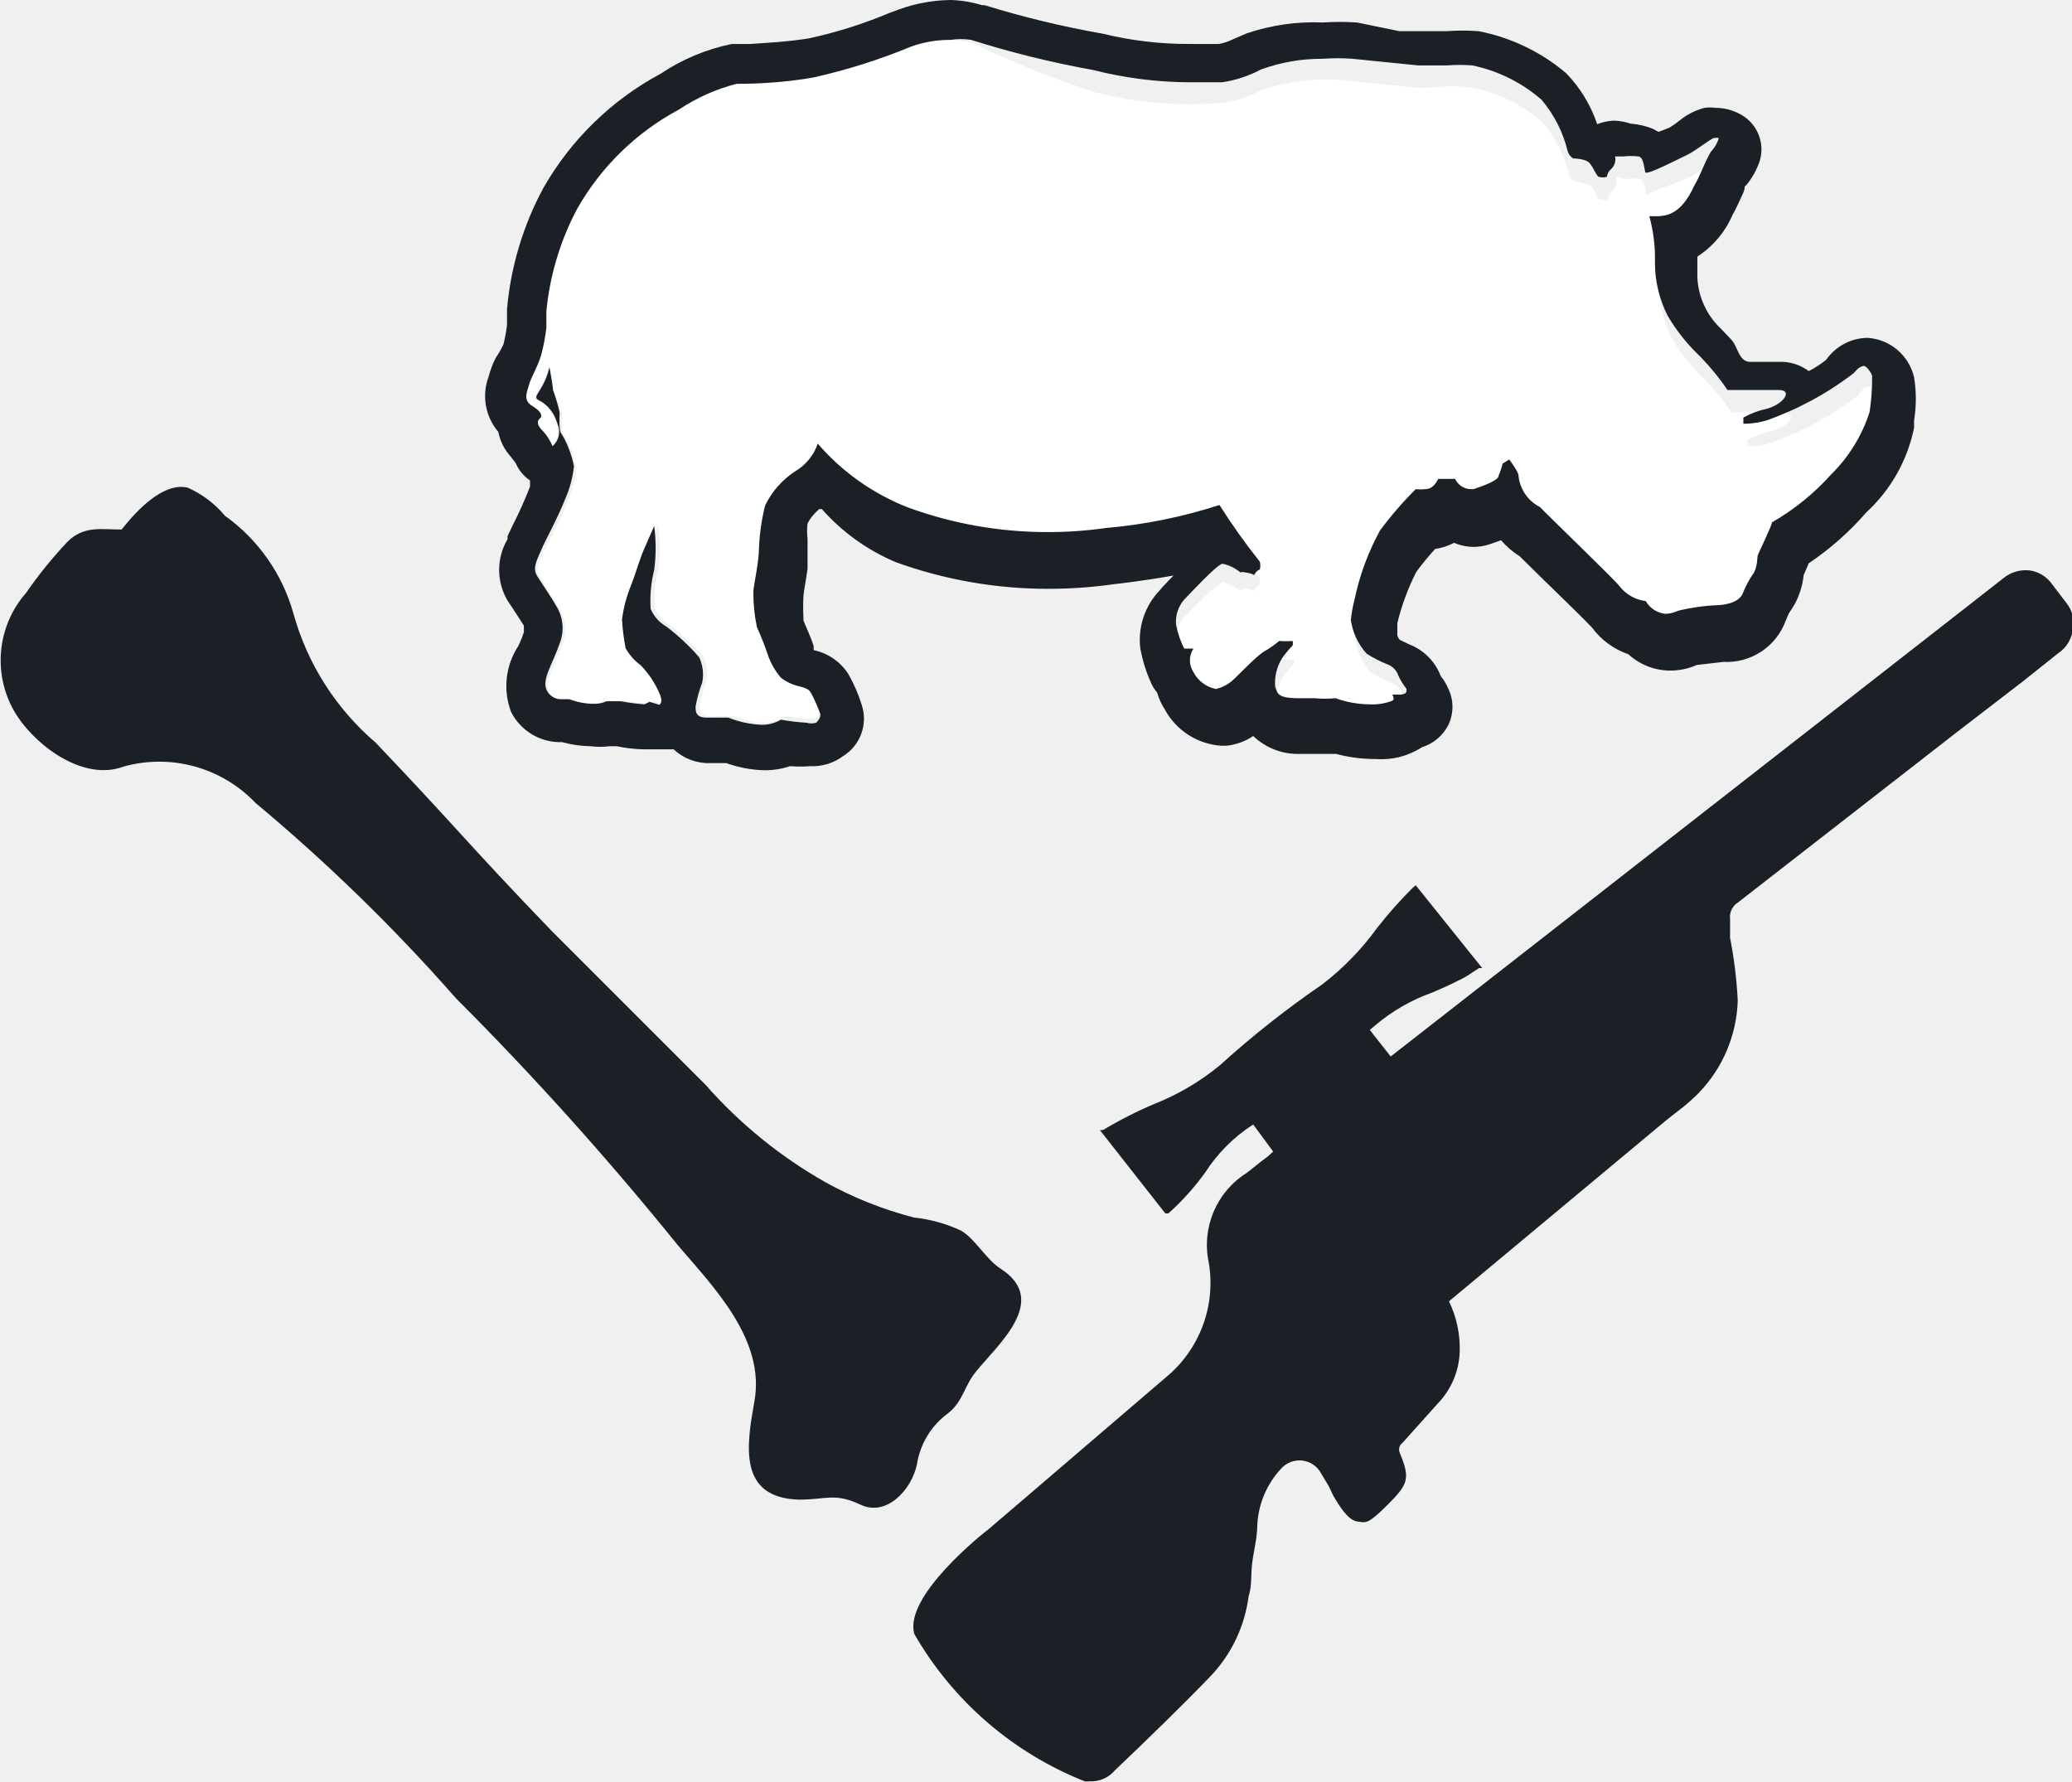
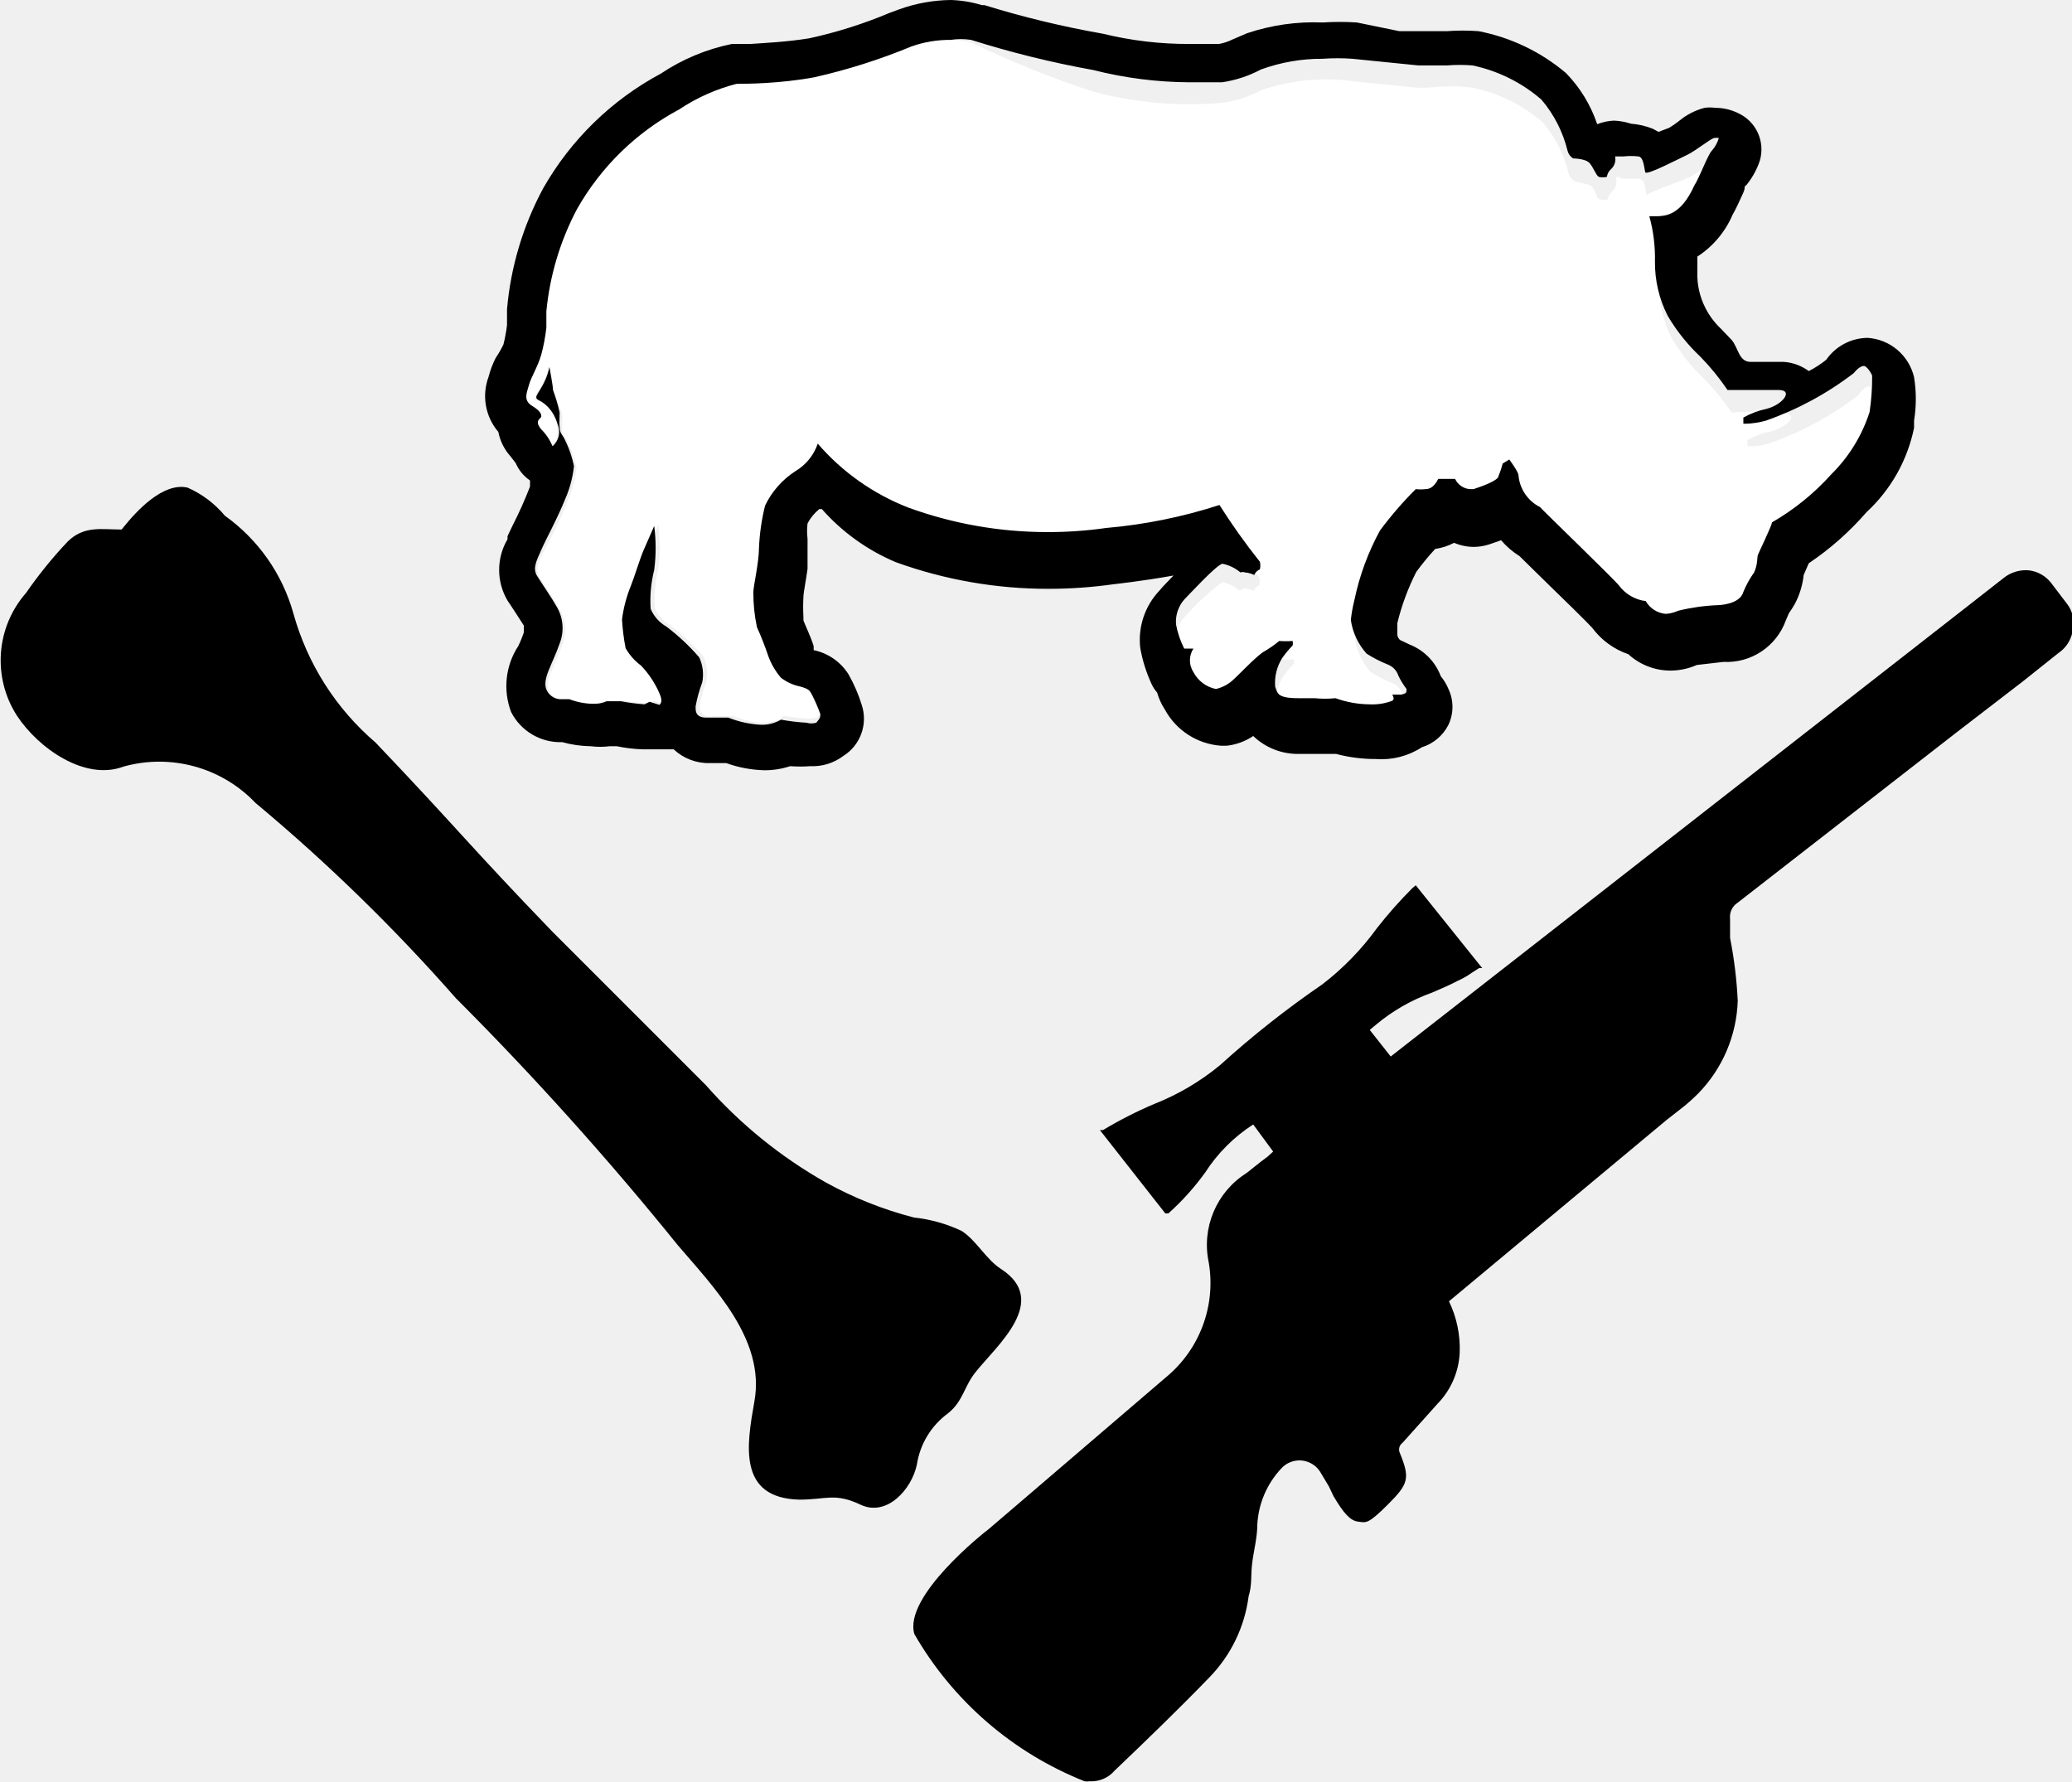
<svg xmlns="http://www.w3.org/2000/svg" viewBox="0 0 40.54 34.85">
-   <defs>
-     <style>.cls-1,.cls-2{fill:#1a2026;}.cls-1{fill-rule:evenodd;}.cls-3{fill:#fff;}</style>
-   </defs>
-   <g id="Layer_2" data-name="Layer 2">
-     <g id="Layer_1-2" data-name="Layer 1">
-       <path class="cls-1" d="M40.27,12.78l-.69.55h0l-1.3,1L34,17.66a.33.33,0,0,0-.15.32c0,.13,0,.25,0,.37A8.46,8.46,0,0,1,34,19.58a2.72,2.72,0,0,1-.77,1.81,3.65,3.65,0,0,1-.3.27l-.32.25-4.26,3.55a2.11,2.11,0,0,1,.21,1,1.53,1.53,0,0,1-.43,1l-.69.77a.16.16,0,0,0-.05.2c.2.49.17.6-.23,1s-.43.36-.59.34-.29-.18-.48-.5L26,29.08l-.15-.25a.48.48,0,0,0-.79-.09,1.74,1.74,0,0,0-.46,1.09c0,.25-.07.51-.1.75s0,.43-.07.65a2.78,2.78,0,0,1-.77,1.59c-.58.6-1.21,1.21-1.85,1.82a.6.6,0,0,1-.49.21.29.29,0,0,1-.1,0,6.69,6.69,0,0,1-3.33-2.88c-.22-.74,1.38-2,1.45-2.05h0l.55-.47,2.93-2.51a2.39,2.39,0,0,0,.83-2.24,1.66,1.66,0,0,1,.74-1.75l.29-.23.12-.09.11-.1,0,0L24.52,22a3.12,3.12,0,0,0-.94.94,5,5,0,0,1-.72.8l-.06,0-1.28-1.63.06,0a8.07,8.07,0,0,1,1-.51,4.77,4.77,0,0,0,1.29-.76,18.77,18.77,0,0,1,2-1.58,5.32,5.32,0,0,0,1.07-1.1,8.6,8.6,0,0,1,.7-.79l.06-.05L29,18.94l-.06,0-.14.09a1.56,1.56,0,0,1-.28.16c-.17.09-.34.16-.5.23a3.57,3.57,0,0,0-1.1.63l-.12.1,0,0,.41.52,11.3-8.82h0l.69-.54a.69.69,0,0,1,.51-.15.65.65,0,0,1,.41.23l.32.42a.6.6,0,0,1,.12.47A.65.65,0,0,1,40.27,12.78Z" />
-       <path class="cls-2" d="M2.38,10.36c-.4,0-.74-.08-1.06.24a8.43,8.43,0,0,0-.81,1A2,2,0,0,0,.33,14c.42.64,1.33,1.28,2.08,1A2.6,2.6,0,0,1,5,15.71a35.34,35.34,0,0,1,3.92,3.82c1.53,1.53,3,3.17,4.34,4.83.7.82,1.72,1.85,1.5,3.06-.15.85-.33,1.89.88,1.92.53,0,.69-.14,1.2.1s1-.3,1.1-.79a1.53,1.53,0,0,1,.61-1c.3-.24.31-.53.55-.82.41-.51,1.44-1.38.49-2-.3-.19-.49-.57-.78-.75a2.92,2.92,0,0,0-.93-.26,7.36,7.36,0,0,1-1.73-.69,9.09,9.09,0,0,1-2.34-1.9c-1-1-2-2-3-3-1.64-1.7-1.84-2-3.46-3.7A5.13,5.13,0,0,1,5.74,12,3.51,3.51,0,0,0,4.4,10.09a2,2,0,0,0-.73-.55c-.48-.11-1,.46-1.25.77l0,0Z" />
-       <path class="cls-3" d="M10.82,7.66A3.47,3.47,0,0,1,11,8.1c0,.12,0,.19,0,.29s0,.09.08.2a2.11,2.11,0,0,1,.2.56,2.18,2.18,0,0,1-.17.64c-.16.43-.38.83-.47,1s-.18.35-.08.51.3.45.37.58a.82.82,0,0,1,.07.74c-.14.41-.36.71-.25.92s.34.16.43.16a1.08,1.08,0,0,0,.73,0,1.23,1.23,0,0,0,.28,0,2.61,2.61,0,0,0,.5.06c.09,0,.1-.05.1-.05l.19.06c.06,0,.14,0,0-.23a1.82,1.82,0,0,0-.36-.54,1.08,1.08,0,0,1-.3-.34,4.27,4.27,0,0,1-.07-.56,2.61,2.61,0,0,1,.17-.65c.08-.2.17-.51.25-.7l.21-.48a3.31,3.31,0,0,1,0,.86,2.47,2.47,0,0,0-.07.76.72.72,0,0,0,.31.35,4.21,4.21,0,0,1,.64.6.79.79,0,0,1,.06.49,2.69,2.69,0,0,0-.13.47c0,.09,0,.25.29.21h.35c.06,0,.67.29,1,0,.13,0,.57.11.69,0s.09-.11.08-.17a3.09,3.09,0,0,0-.17-.39c0-.07-.05-.1-.23-.15a.91.91,0,0,1-.37-.17,1.38,1.38,0,0,1-.25-.43,6,6,0,0,0-.22-.56,3.17,3.17,0,0,1-.07-.69c0-.11.07-.58.11-.86A4.14,4.14,0,0,1,15,9.89a1.65,1.65,0,0,1,.59-.67A1,1,0,0,0,16,8.68a4.49,4.49,0,0,0,1.76,1.56,8,8,0,0,0,3.87.4,10,10,0,0,0,2.22-.45,12.39,12.39,0,0,0,.79,1.11.31.31,0,0,1,0,.15.2.2,0,0,0-.11.11c-.12-.05-.22-.07-.27,0a.78.78,0,0,0-.35-.17,5.29,5.29,0,0,0-.75.7.66.66,0,0,0-.16.49,1.8,1.8,0,0,0,.16.47.75.75,0,0,1,.19,0,.42.42,0,0,0,0,.46c.13.2.32.35.46.33a.75.75,0,0,0,.36-.2c.09-.08.39-.4.56-.52a2.17,2.17,0,0,0,.32-.22,1.58,1.58,0,0,0,.26,0,.17.17,0,0,1,0,.09,2,2,0,0,0-.2.24.91.91,0,0,0-.14.57c.05.11,0,.2.45.22a2.82,2.82,0,0,0,.73,0,2,2,0,0,0,.69.12,1.08,1.08,0,0,0,.45-.07s0-.12,0-.12a.81.81,0,0,0,.2,0c.07,0,.14,0,.11-.11a1.48,1.48,0,0,1-.16-.26.35.35,0,0,0-.21-.22,2.53,2.53,0,0,1-.41-.21,1.25,1.25,0,0,1-.31-.66,2.73,2.73,0,0,1,.07-.39,4.91,4.91,0,0,1,.5-1.36,7.11,7.11,0,0,1,.7-.81c.11,0,.3.14.44-.16.06,0,.29,0,.33,0a.34.34,0,0,0,.36.19c.18-.06.45-.17.49-.26a1.57,1.57,0,0,0,.08-.24l.13-.08s.15.24.18.31a.77.77,0,0,0,.42.62c.1.11,1.47,1.43,1.55,1.54a.77.77,0,0,0,.52.3.46.46,0,0,0,.63.19,3.9,3.9,0,0,1,.77-.11s.43,0,.51-.26a1.91,1.91,0,0,1,.21-.38c.08-.15.11-.27.07-.33s.28-.59.28-.65a4.73,4.73,0,0,0,1.16-.94,3,3,0,0,0,.75-1.22,4.64,4.64,0,0,0,.05-.71c0-.09-.12-.35-.36,0a6.18,6.18,0,0,1-1.72.93,1.21,1.21,0,0,1-.44.06l0-.12h0a1.57,1.57,0,0,1,.45-.17c.32-.08.59-.33.24-.37s-1,0-1,0a4.75,4.75,0,0,0-.53-.65,3.63,3.63,0,0,1-.64-.8,2.3,2.3,0,0,1-.25-1.06,3.07,3.07,0,0,0-.11-.89l.18,0c.14,0,.44,0,.7-.6.1-.15.27-.62.35-.69a.63.63,0,0,0,.13-.24.2.2,0,0,0-.13,0c-.07,0-.36.25-.53.33s-.77.28-.82.34,0-.26-.14-.31a1.26,1.26,0,0,0-.28,0c-.12,0-.2-.09-.19,0a.26.26,0,0,1-.08.25.24.24,0,0,0-.08.15.32.32,0,0,1-.16,0c-.06,0-.1-.23-.18-.27s-.28-.06-.32-.09a.25.25,0,0,1-.11-.15,2.43,2.43,0,0,0-.51-1,3,3,0,0,0-1.35-.67c-.48-.07-.76,0-1.06,0l-1.29-.13a3.9,3.9,0,0,0-1.79.17,2.34,2.34,0,0,1-.76.25,7.39,7.39,0,0,1-2.52-.21A19.21,19.21,0,0,1,19,.83a2.13,2.13,0,0,0-1.17.08,11.72,11.72,0,0,1-1.91.61c-.69.11-1.37.11-1.53.13a3.66,3.66,0,0,0-1.12.5,5,5,0,0,0-2,1.95,5.37,5.37,0,0,0-.6,2c0,.1,0,.32,0,.32a3.58,3.58,0,0,1-.1.53c-.07.24-.2.44-.24.59s-.09.3.06.41.19.17.18.21-.11.07,0,.25a1,1,0,0,1,.22.33s.18-.12.1-.43-.17-.37-.35-.46-.08,0-.06-.1.1-.15.17-.31a1.23,1.23,0,0,0,.08-.25S10.8,7.58,10.82,7.66Z" />
-       <path class="cls-2" d="M18.6.78a1.33,1.33,0,0,1,.4,0,19.21,19.21,0,0,0,2.39.59,7.8,7.8,0,0,0,1.88.24c.3,0,.51,0,.64,0a2.34,2.34,0,0,0,.76-.25,3.47,3.47,0,0,1,1.21-.21,4,4,0,0,1,.58,0l1.29.13h.56a3.13,3.13,0,0,1,.5,0,3,3,0,0,1,1.35.67,2.43,2.43,0,0,1,.51,1,.25.25,0,0,0,.11.15s.24,0,.32.09.12.23.18.27a.32.32,0,0,0,.16,0,.24.24,0,0,1,.08-.15.26.26,0,0,0,.08-.25s0,0,0,0l.17,0a1.26,1.26,0,0,1,.28,0c.11,0,.12.24.14.31s.65-.26.82-.34.46-.32.53-.33h0a.22.22,0,0,1,.09,0,.63.63,0,0,1-.13.24c-.08.07-.25.54-.35.69-.26.58-.56.59-.7.6l-.18,0a3.07,3.07,0,0,1,.11.89,2.3,2.3,0,0,0,.25,1.06,3.63,3.63,0,0,0,.64.8,4.75,4.75,0,0,1,.53.65s.7,0,1,0,.08.29-.24.37a1.57,1.57,0,0,0-.45.17h0l0,.12h.05a1.64,1.64,0,0,0,.39-.06,6.18,6.18,0,0,0,1.72-.93c.08-.1.15-.14.2-.14s.14.13.16.19a4.64,4.64,0,0,1-.05.71,3,3,0,0,1-.75,1.22,4.73,4.73,0,0,1-1.16.94c0,.06-.27.61-.28.65s0,.18-.07.33a1.91,1.91,0,0,0-.21.38c-.07.25-.48.26-.51.26h0a3.9,3.9,0,0,0-.77.11.64.64,0,0,1-.24.06.5.5,0,0,1-.39-.25.77.77,0,0,1-.52-.3c-.08-.11-1.45-1.43-1.55-1.54a.77.77,0,0,1-.42-.62c0-.07-.18-.31-.18-.31l-.13.08a1.57,1.57,0,0,1-.08.24c0,.09-.31.2-.49.26h-.07a.35.35,0,0,1-.29-.2s-.14,0-.23,0h-.1c-.08.16-.17.2-.25.2a.9.9,0,0,1-.19,0,7.11,7.11,0,0,0-.7.81,4.91,4.91,0,0,0-.5,1.36,2.73,2.73,0,0,0-.07.39,1.25,1.25,0,0,0,.31.66,2.53,2.53,0,0,0,.41.21.35.35,0,0,1,.21.22,1.48,1.48,0,0,0,.16.26c0,.07,0,.09-.11.11h0l-.17,0s.06.09,0,.12a1.08,1.08,0,0,1-.45.07h0a2,2,0,0,1-.66-.12,2.07,2.07,0,0,1-.41,0h-.32c-.43,0-.4-.11-.45-.22a.91.91,0,0,1,.14-.57,2,2,0,0,1,.2-.24.17.17,0,0,0,0-.09,1.58,1.58,0,0,1-.26,0,2.17,2.17,0,0,1-.32.22c-.17.12-.47.44-.56.52a.75.75,0,0,1-.36.2h0a.64.64,0,0,1-.44-.33.42.42,0,0,1,0-.46h0l-.18,0a1.8,1.8,0,0,1-.16-.47.66.66,0,0,1,.16-.49c.09-.09.65-.7.75-.7h0a.78.78,0,0,1,.35.17.12.12,0,0,1,.09,0,.49.49,0,0,1,.18.05.2.2,0,0,1,.11-.11.31.31,0,0,0,0-.15,12.39,12.39,0,0,1-.79-1.11,10,10,0,0,1-2.22.45,8,8,0,0,1-1.16.08,7.94,7.94,0,0,1-2.71-.48A4.49,4.49,0,0,1,16,8.68a1,1,0,0,1-.44.54,1.65,1.65,0,0,0-.59.67,4.14,4.14,0,0,0-.12.83c0,.28-.11.75-.11.86a3.17,3.17,0,0,0,.07.69,6,6,0,0,1,.22.56,1.38,1.38,0,0,0,.25.43.91.91,0,0,0,.37.17c.18.05.19.08.23.15a3.09,3.09,0,0,1,.17.39c0,.06,0,.08-.08.17a.34.34,0,0,1-.19,0,4,4,0,0,1-.5-.06.73.73,0,0,1-.39.1,2,2,0,0,1-.64-.14h-.43c-.22,0-.21-.14-.21-.22a2.69,2.69,0,0,1,.13-.47.79.79,0,0,0-.06-.49,4.21,4.21,0,0,0-.64-.6.72.72,0,0,1-.31-.35,2.47,2.47,0,0,1,.07-.76,3.31,3.31,0,0,0,0-.86l-.21.48c-.08.19-.17.5-.25.7a2.61,2.61,0,0,0-.17.65,4.27,4.27,0,0,0,.07.56,1.08,1.08,0,0,0,.3.34,1.82,1.82,0,0,1,.36.54c.09.19,0,.23,0,.23h0l-.19-.06s0,0-.1.05h0a4.08,4.08,0,0,1-.46-.06h-.28a.59.59,0,0,1-.27.05,1.36,1.36,0,0,1-.46-.09H11a.31.31,0,0,1-.3-.17c-.11-.21.11-.51.25-.92a.82.82,0,0,0-.07-.74c-.07-.13-.27-.42-.37-.58s0-.32.08-.51.31-.6.47-1a2.18,2.18,0,0,0,.17-.64,2.11,2.11,0,0,0-.2-.56c-.07-.11-.07-.1-.08-.2s0-.17,0-.29a3.47,3.47,0,0,0-.13-.44c0-.08-.07-.45-.07-.45a1.23,1.23,0,0,1-.08.25c-.07.16-.15.26-.17.31s0,.07.06.1.26.15.35.46a.37.37,0,0,1-.1.43h0a1,1,0,0,0-.22-.33c-.15-.18,0-.21,0-.25s0-.1-.18-.21-.1-.26-.06-.41.17-.35.24-.59a3.58,3.58,0,0,0,.1-.53s0-.22,0-.32a5.37,5.37,0,0,1,.6-2,5,5,0,0,1,2-1.95,3.66,3.66,0,0,1,1.12-.5c.16,0,.84,0,1.53-.13A11.72,11.72,0,0,0,17.83.91,2.23,2.23,0,0,1,18.6.78m0-.78a3.09,3.09,0,0,0-1,.18l-.19.07a8.93,8.93,0,0,1-1.58.5c-.43.07-.86.09-1.15.11l-.36,0a3.9,3.9,0,0,0-1.39.58,5.8,5.8,0,0,0-2.3,2.24,6.12,6.12,0,0,0-.71,2.37c0,.09,0,.25,0,.31a3.1,3.1,0,0,1-.07.38A2,2,0,0,1,9.7,7a1.78,1.78,0,0,0-.14.37,1.08,1.08,0,0,0,.19,1.08,1,1,0,0,0,.24.48l.1.13a.78.78,0,0,0,.28.34l0,.12a8.06,8.06,0,0,1-.34.76l-.1.21,0,.06a1.18,1.18,0,0,0,0,1.2l.12.18.2.31,0,.08,0,0s0,0,0,.05a2.18,2.18,0,0,1-.11.27A1.43,1.43,0,0,0,10,13.93a1.08,1.08,0,0,0,1,.59h0a2.22,2.22,0,0,0,.56.08,1.5,1.5,0,0,0,.37,0h.14a2.84,2.84,0,0,0,.5.06H13l.18,0a1,1,0,0,0,.71.27h.32a2.38,2.38,0,0,0,.75.14,1.59,1.59,0,0,0,.5-.08,2.58,2.58,0,0,0,.39,0,1,1,0,0,0,.65-.2.86.86,0,0,0,.36-1,3,3,0,0,0-.26-.6,1.06,1.06,0,0,0-.68-.47h0s0-.05,0-.08c-.06-.19-.15-.37-.2-.5l0-.06a3.51,3.51,0,0,1,0-.41c0-.07.05-.32.08-.54l0-.25c0-.11,0-.23,0-.34a1.21,1.21,0,0,1,0-.3.91.91,0,0,1,.23-.28l.05,0A4,4,0,0,0,17.53,11a8.74,8.74,0,0,0,3,.52,9,9,0,0,0,1.26-.09h0s.56-.06,1.17-.17l-.21.22-.06.07a1.4,1.4,0,0,0-.38,1.13,2.89,2.89,0,0,0,.22.7.71.71,0,0,0,.11.17,1.21,1.21,0,0,0,.15.33,1.36,1.36,0,0,0,1.1.71H24a1.15,1.15,0,0,0,.52-.19,1.26,1.26,0,0,0,.91.35h.71a3,3,0,0,0,.73.1h.05a1.45,1.45,0,0,0,.9-.23.87.87,0,0,0,.52-.44.82.82,0,0,0,0-.7,1,1,0,0,0-.15-.25h0a1.07,1.07,0,0,0-.61-.62l-.19-.09a.21.21,0,0,1-.05-.09s0,0,0-.07l0-.17a4.65,4.65,0,0,1,.37-1,5.19,5.19,0,0,1,.37-.45,1.15,1.15,0,0,0,.37-.12,1,1,0,0,0,.39.08,1,1,0,0,0,.3-.05l.23-.08a1.55,1.55,0,0,0,.36.31l.55.54c.29.28.76.74.87.86a1.48,1.48,0,0,0,.71.52,1.22,1.22,0,0,0,.81.32,1.29,1.29,0,0,0,.53-.11l.52-.06a1.23,1.23,0,0,0,1.22-.81L35,12a2.2,2.2,0,0,0,.12-.19,1.55,1.55,0,0,0,.17-.56h0l.1-.23a5.7,5.7,0,0,0,1.13-1,3.08,3.08,0,0,0,.93-1.65l0-.14a2.66,2.66,0,0,0,0-.85,1,1,0,0,0-.91-.77,1,1,0,0,0-.81.43,2,2,0,0,1-.34.22.93.93,0,0,0-.49-.18c-.16,0-.42,0-.65,0s-.24-.28-.37-.43l-.21-.22a1.45,1.45,0,0,1-.3-.4,1.43,1.43,0,0,1-.16-.71c0-.11,0-.21,0-.3a1.84,1.84,0,0,0,.69-.82c.07-.12.13-.26.2-.41s0-.12.07-.17a1.51,1.51,0,0,0,.26-.47A.78.78,0,0,0,34,2.21a1,1,0,0,0-.44-.1.75.75,0,0,0-.21,0,1.27,1.27,0,0,0-.49.25,1.86,1.86,0,0,1-.2.14l-.21.08-.11-.06a1.44,1.44,0,0,0-.43-.1,1.22,1.22,0,0,0-.33-.06,1,1,0,0,0-.33.07,2.63,2.63,0,0,0-.61-1A3.75,3.75,0,0,0,28.93.61a4.1,4.1,0,0,0-.62,0h-.48l-.45,0L26.55.44a5,5,0,0,0-.67,0A4.1,4.1,0,0,0,24.4.65l-.28.12a1,1,0,0,1-.27.09h-.06l-.52,0A7,7,0,0,1,21.58.66,18.92,18.92,0,0,1,19.26.1l-.05,0A2.31,2.31,0,0,0,18.6,0Z" />
+   <g data-name="Layer 2">
+     <g data-name="Layer 1">
+       <path d="m40.27 12.78-.69.55-1.3 1L34 17.66a.33.33 0 0 0-.15.32v.37a8.46 8.46 0 0 1 .15 1.23 2.72 2.72 0 0 1-.77 1.81 3.65 3.65 0 0 1-.3.27l-.32.25-4.26 3.55a2.11 2.11 0 0 1 .21 1 1.53 1.53 0 0 1-.43 1l-.69.77a.16.16 0 0 0-.05.2c.2.49.17.6-.23 1s-.43.36-.59.34-.29-.18-.48-.5l-.09-.19-.15-.25a.48.48 0 0 0-.79-.09 1.74 1.74 0 0 0-.46 1.09c0 .25-.07.51-.1.75s0 .43-.07.65a2.78 2.78 0 0 1-.77 1.59c-.58.6-1.21 1.21-1.85 1.82a.6.6 0 0 1-.49.21.29.29 0 0 1-.1 0 6.69 6.69 0 0 1-3.33-2.88c-.22-.74 1.38-2 1.45-2.05l.55-.47 2.93-2.51a2.39 2.39 0 0 0 .83-2.24 1.66 1.66 0 0 1 .74-1.75l.29-.23.12-.09.11-.1-.39-.53a3.12 3.12 0 0 0-.94.94 5 5 0 0 1-.72.8h-.06l-1.28-1.63h.06a8.07 8.07 0 0 1 1-.51 4.77 4.77 0 0 0 1.29-.76 18.77 18.77 0 0 1 2-1.58 5.32 5.32 0 0 0 1.07-1.1 8.6 8.6 0 0 1 .7-.79l.06-.05 1.3 1.62h-.06l-.14.09a1.56 1.56 0 0 1-.28.16c-.17.09-.34.16-.5.23a3.57 3.57 0 0 0-1.1.63l-.12.1.41.52 11.3-8.82.69-.54a.69.69 0 0 1 .51-.15.65.65 0 0 1 .41.23l.32.42a.6.6 0 0 1 .12.47.65.65 0 0 1-.29.5ZM2.38 10.36c-.4 0-.74-.08-1.06.24a8.43 8.43 0 0 0-.81 1A2 2 0 0 0 .33 14c.42.64 1.33 1.28 2.08 1a2.6 2.6 0 0 1 2.59.71 35.34 35.34 0 0 1 3.92 3.82c1.53 1.53 3 3.17 4.34 4.83.7.82 1.72 1.85 1.5 3.06-.15.85-.33 1.89.88 1.92.53 0 .69-.14 1.2.1s1-.3 1.1-.79a1.53 1.53 0 0 1 .61-1c.3-.24.31-.53.55-.82.41-.51 1.44-1.38.49-2-.3-.19-.49-.57-.78-.75a2.92 2.92 0 0 0-.93-.26 7.36 7.36 0 0 1-1.73-.69 9.09 9.09 0 0 1-2.34-1.9l-3-3c-1.64-1.7-1.84-2-3.46-3.7A5.13 5.13 0 0 1 5.74 12a3.51 3.51 0 0 0-1.34-1.91 2 2 0 0 0-.73-.55c-.48-.11-1 .46-1.25.77Z" />
+       <path d="M10.82 7.66a3.47 3.47 0 0 1 .18.44v.29c0 .1 0 .09.08.2a2.11 2.11 0 0 1 .2.56 2.18 2.18 0 0 1-.17.64c-.16.43-.38.83-.47 1s-.18.35-.08.51.3.45.37.58a.82.82 0 0 1 .07.74c-.14.41-.36.71-.25.92s.34.16.43.16a1.08 1.08 0 0 0 .73 0 1.23 1.23 0 0 0 .28 0 2.61 2.61 0 0 0 .5.06c.09 0 .1-.05.1-.05l.19.06c.06 0 .14 0 0-.23a1.82 1.82 0 0 0-.36-.54 1.08 1.08 0 0 1-.3-.34 4.27 4.27 0 0 1-.07-.56 2.61 2.61 0 0 1 .17-.65c.08-.2.17-.51.25-.7l.21-.48a3.31 3.31 0 0 1 0 .86 2.47 2.47 0 0 0-.07.76.72.72 0 0 0 .31.35 4.21 4.21 0 0 1 .64.6.79.79 0 0 1 .06.49 2.69 2.69 0 0 0-.13.47c0 .09 0 .25.29.21h.35c.06 0 .67.29 1 0 .13 0 .57.11.69 0s.09-.11.08-.17a3.09 3.09 0 0 0-.17-.39c0-.07-.05-.1-.23-.15a.91.91 0 0 1-.37-.17 1.38 1.38 0 0 1-.25-.43 6 6 0 0 0-.22-.56 3.17 3.17 0 0 1-.07-.69c0-.11.07-.58.11-.86a4.14 4.14 0 0 1 .1-.7 1.65 1.65 0 0 1 .59-.67 1 1 0 0 0 .41-.54 4.49 4.49 0 0 0 1.76 1.56 8 8 0 0 0 3.87.4 10 10 0 0 0 2.22-.45 12.39 12.39 0 0 0 .79 1.11.31.31 0 0 1 0 .15.2.2 0 0 0-.11.11c-.12-.05-.22-.07-.27 0a.78.78 0 0 0-.35-.17 5.29 5.29 0 0 0-.75.7.66.66 0 0 0-.16.49 1.8 1.8 0 0 0 .16.47.75.75 0 0 1 .19 0 .42.42 0 0 0 0 .46c.13.2.32.35.46.33a.75.75 0 0 0 .36-.2c.09-.08.39-.4.56-.52a2.17 2.17 0 0 0 .32-.22 1.58 1.58 0 0 0 .26 0 .17.17 0 0 1 0 .09 2 2 0 0 0-.2.24.91.91 0 0 0-.14.57c.05.11 0 .2.45.22a2.82 2.82 0 0 0 .73 0 2 2 0 0 0 .69.12 1.08 1.08 0 0 0 .45-.07s0-.12 0-.12a.81.81 0 0 0 .2 0c.07 0 .14 0 .11-.11a1.48 1.48 0 0 1-.16-.26.35.35 0 0 0-.21-.22 2.53 2.53 0 0 1-.41-.21 1.25 1.25 0 0 1-.31-.66 2.73 2.73 0 0 1 .07-.39 4.91 4.91 0 0 1 .5-1.36 7.11 7.11 0 0 1 .7-.81c.11 0 .3.14.44-.16h.33a.34.34 0 0 0 .36.19c.18-.06.45-.17.49-.26a1.57 1.57 0 0 0 .08-.24l.13-.08s.15.24.18.31a.77.77 0 0 0 .42.62c.1.11 1.47 1.43 1.55 1.54a.77.77 0 0 0 .52.3.46.46 0 0 0 .63.19 3.9 3.9 0 0 1 .77-.11s.43 0 .51-.26a1.91 1.91 0 0 1 .21-.38c.08-.15.11-.27.07-.33s.28-.59.28-.65a4.73 4.73 0 0 0 1.16-.94 3 3 0 0 0 .75-1.22 4.64 4.64 0 0 0 .05-.71c0-.09-.12-.35-.36 0a6.18 6.18 0 0 1-1.72.93 1.21 1.21 0 0 1-.44.06v-.12a1.57 1.57 0 0 1 .45-.17c.32-.08.59-.33.24-.37s-1 0-1 0a4.75 4.75 0 0 0-.53-.65 3.63 3.63 0 0 1-.64-.8 2.3 2.3 0 0 1-.25-1.06 3.07 3.07 0 0 0-.11-.89h.18c.14 0 .44 0 .7-.6.1-.15.27-.62.35-.69a.63.63 0 0 0 .13-.24.2.2 0 0 0-.13 0c-.07 0-.36.25-.53.33s-.77.28-.82.34 0-.26-.14-.31a1.26 1.26 0 0 0-.28 0c-.12 0-.2-.09-.19 0a.26.26 0 0 1-.08.25.24.24 0 0 0-.08.15.32.32 0 0 1-.16 0c-.06 0-.1-.23-.18-.27s-.28-.06-.32-.09a.25.25 0 0 1-.11-.15 2.43 2.43 0 0 0-.51-1 3 3 0 0 0-1.35-.67c-.48-.07-.76 0-1.06 0l-1.29-.13a3.9 3.9 0 0 0-1.79.17 2.34 2.34 0 0 1-.76.25 7.39 7.39 0 0 1-2.52-.21A19.21 19.21 0 0 1 19 .83a2.13 2.13 0 0 0-1.17.08 11.72 11.72 0 0 1-1.91.61c-.69.11-1.37.11-1.53.13a3.66 3.66 0 0 0-1.12.5 5 5 0 0 0-2 1.95 5.37 5.37 0 0 0-.6 2v.32a3.58 3.58 0 0 1-.1.53c-.07.24-.2.44-.24.59s-.09.3.06.41.19.17.18.21-.11.07 0 .25a1 1 0 0 1 .22.33s.18-.12.1-.43-.17-.37-.35-.46-.08 0-.06-.1.1-.15.17-.31a1.23 1.23 0 0 0 .08-.25s.07.39.09.47Z" style="fill:#fff" />
+       <path d="M18.6.78a1.33 1.33 0 0 1 .4 0 19.21 19.21 0 0 0 2.39.59 7.8 7.8 0 0 0 1.88.24h.64a2.34 2.34 0 0 0 .76-.25 3.47 3.47 0 0 1 1.21-.21 4 4 0 0 1 .58 0l1.29.13h.56a3.13 3.13 0 0 1 .5 0 3 3 0 0 1 1.35.67 2.43 2.43 0 0 1 .51 1 .25.25 0 0 0 .11.15s.24 0 .32.09.12.23.18.27a.32.32 0 0 0 .16 0 .24.24 0 0 1 .08-.15.26.26 0 0 0 .08-.25h.17a1.26 1.26 0 0 1 .28 0c.11 0 .12.24.14.31s.65-.26.82-.34.46-.32.53-.33a.22.22 0 0 1 .09 0 .63.63 0 0 1-.13.24c-.08.07-.25.54-.35.69-.26.58-.56.59-.7.6h-.18a3.07 3.07 0 0 1 .11.89 2.3 2.3 0 0 0 .25 1.06 3.63 3.63 0 0 0 .64.8 4.75 4.75 0 0 1 .53.65s.7 0 1 0 .08.29-.24.37a1.57 1.57 0 0 0-.45.17v.12h.05a1.64 1.64 0 0 0 .39-.06 6.18 6.18 0 0 0 1.72-.93c.08-.1.15-.14.2-.14s.14.13.16.19a4.64 4.64 0 0 1-.05.71 3 3 0 0 1-.75 1.22 4.73 4.73 0 0 1-1.16.94c0 .06-.27.61-.28.65s0 .18-.07.33a1.91 1.91 0 0 0-.21.38c-.07.25-.48.26-.51.26a3.9 3.9 0 0 0-.77.11.64.64 0 0 1-.24.06.5.5 0 0 1-.39-.25.77.77 0 0 1-.52-.3c-.08-.11-1.45-1.43-1.55-1.54a.77.77 0 0 1-.42-.62c0-.07-.18-.31-.18-.31l-.13.08a1.57 1.57 0 0 1-.08.24c0 .09-.31.2-.49.26h-.07a.35.35 0 0 1-.29-.2s-.14 0-.23 0h-.1c-.08.16-.17.2-.25.2a.9.9 0 0 1-.19 0 7.11 7.11 0 0 0-.7.81 4.91 4.91 0 0 0-.5 1.36 2.73 2.73 0 0 0-.07.39 1.25 1.25 0 0 0 .31.66 2.53 2.53 0 0 0 .41.21.35.35 0 0 1 .21.22 1.48 1.48 0 0 0 .16.26c0 .07 0 .09-.11.11h-.17s.06.09 0 .12a1.08 1.08 0 0 1-.45.07 2 2 0 0 1-.66-.12 2.07 2.07 0 0 1-.41 0h-.32c-.43 0-.4-.11-.45-.22a.91.91 0 0 1 .14-.57 2 2 0 0 1 .2-.24.17.17 0 0 0 0-.09 1.58 1.58 0 0 1-.26 0 2.17 2.17 0 0 1-.32.22c-.17.12-.47.44-.56.52a.75.75 0 0 1-.36.2.64.64 0 0 1-.44-.33.42.42 0 0 1 0-.46h-.18a1.8 1.8 0 0 1-.16-.47.66.66 0 0 1 .16-.49c.09-.09.65-.7.75-.7a.78.78 0 0 1 .35.17.12.12 0 0 1 .09 0 .49.49 0 0 1 .18.05.2.2 0 0 1 .11-.11.31.31 0 0 0 0-.15 12.39 12.39 0 0 1-.79-1.11 10 10 0 0 1-2.22.45 8 8 0 0 1-1.16.08 7.94 7.94 0 0 1-2.71-.48A4.49 4.49 0 0 1 16 8.68a1 1 0 0 1-.44.54 1.65 1.65 0 0 0-.59.67 4.14 4.14 0 0 0-.12.83c0 .28-.11.75-.11.86a3.17 3.17 0 0 0 .07.69 6 6 0 0 1 .22.56 1.38 1.38 0 0 0 .25.43.91.91 0 0 0 .37.17c.18.05.19.08.23.15a3.09 3.09 0 0 1 .17.39c0 .06 0 .08-.08.17a.34.34 0 0 1-.19 0 4 4 0 0 1-.5-.06.73.73 0 0 1-.39.1 2 2 0 0 1-.64-.14h-.43c-.22 0-.21-.14-.21-.22a2.69 2.69 0 0 1 .13-.47.79.79 0 0 0-.06-.49 4.21 4.21 0 0 0-.64-.6.72.72 0 0 1-.31-.35 2.47 2.47 0 0 1 .07-.76 3.31 3.31 0 0 0 0-.86l-.21.48c-.08.19-.17.5-.25.7a2.61 2.61 0 0 0-.17.65 4.27 4.27 0 0 0 .07.56 1.08 1.08 0 0 0 .3.34 1.82 1.82 0 0 1 .36.54c.09.19 0 .23 0 .23l-.19-.06-.1.05a4.08 4.08 0 0 1-.46-.06h-.28a.59.59 0 0 1-.27.05 1.36 1.36 0 0 1-.46-.09H11a.31.31 0 0 1-.3-.17c-.11-.21.11-.51.25-.92a.82.82 0 0 0-.07-.74c-.07-.13-.27-.42-.37-.58s0-.32.08-.51.31-.6.47-1a2.18 2.18 0 0 0 .17-.64 2.11 2.11 0 0 0-.2-.56c-.07-.11-.07-.1-.08-.2s0-.17 0-.29a3.47 3.47 0 0 0-.13-.44c0-.08-.07-.45-.07-.45a1.23 1.23 0 0 1-.08.25c-.07.16-.15.26-.17.31s0 .07.06.1.26.15.35.46a.37.37 0 0 1-.1.43 1 1 0 0 0-.22-.33c-.15-.18 0-.21 0-.25s0-.1-.18-.21-.1-.26-.06-.41.17-.35.24-.59a3.58 3.58 0 0 0 .1-.53s0-.22 0-.32a5.37 5.37 0 0 1 .6-2 5 5 0 0 1 2-1.95 3.66 3.66 0 0 1 1.12-.5c.16 0 .84 0 1.53-.13a11.72 11.72 0 0 0 1.89-.6 2.23 2.23 0 0 1 .77-.13m0-.78a3.09 3.09 0 0 0-1 .18l-.19.07a8.93 8.93 0 0 1-1.58.5c-.43.07-.86.09-1.15.11h-.36a3.9 3.9 0 0 0-1.39.58 5.8 5.8 0 0 0-2.3 2.24 6.12 6.12 0 0 0-.71 2.37v.31a3.1 3.1 0 0 1-.07.38A2 2 0 0 1 9.7 7a1.78 1.78 0 0 0-.14.37 1.08 1.08 0 0 0 .19 1.08 1 1 0 0 0 .24.48l.1.13a.78.78 0 0 0 .28.34v.12a8.06 8.06 0 0 1-.34.76l-.1.21v.06a1.18 1.18 0 0 0 0 1.2l.12.18.2.31v.13a2.18 2.18 0 0 1-.11.27 1.43 1.43 0 0 0-.14 1.29 1.08 1.08 0 0 0 1 .59 2.22 2.22 0 0 0 .56.08 1.5 1.5 0 0 0 .37 0h.14a2.84 2.84 0 0 0 .5.06h.61a1 1 0 0 0 .71.27h.32a2.38 2.38 0 0 0 .75.14 1.59 1.59 0 0 0 .5-.08 2.58 2.58 0 0 0 .39 0 1 1 0 0 0 .65-.2.86.86 0 0 0 .36-1 3 3 0 0 0-.26-.6 1.06 1.06 0 0 0-.68-.47s0-.05 0-.08c-.06-.19-.15-.37-.2-.5v-.06a3.51 3.51 0 0 1 0-.41c0-.07.05-.32.08-.54v-.59a1.21 1.21 0 0 1 0-.3.91.91 0 0 1 .23-.28h.05A4 4 0 0 0 17.53 11a8.74 8.74 0 0 0 3 .52 9 9 0 0 0 1.26-.09s.56-.06 1.17-.17l-.21.22-.06.07a1.4 1.4 0 0 0-.38 1.13 2.89 2.89 0 0 0 .22.7.71.71 0 0 0 .11.17 1.21 1.21 0 0 0 .15.33 1.36 1.36 0 0 0 1.1.71H24a1.15 1.15 0 0 0 .52-.19 1.26 1.26 0 0 0 .91.35h.71a3 3 0 0 0 .73.1h.05a1.45 1.45 0 0 0 .9-.23.87.87 0 0 0 .52-.44.82.82 0 0 0 0-.7 1 1 0 0 0-.15-.25 1.07 1.07 0 0 0-.61-.62l-.19-.09a.21.21 0 0 1-.05-.09s0 0 0-.07v-.17a4.65 4.65 0 0 1 .37-1 5.19 5.19 0 0 1 .37-.45 1.15 1.15 0 0 0 .37-.12 1 1 0 0 0 .39.08 1 1 0 0 0 .3-.05l.23-.08a1.55 1.55 0 0 0 .36.31l.55.54c.29.28.76.74.87.86a1.48 1.48 0 0 0 .71.52 1.22 1.22 0 0 0 .81.32 1.29 1.29 0 0 0 .53-.11l.52-.06a1.23 1.23 0 0 0 1.22-.81L35 12a2.2 2.2 0 0 0 .12-.19 1.55 1.55 0 0 0 .17-.56l.1-.23a5.7 5.7 0 0 0 1.13-1 3.08 3.08 0 0 0 .93-1.65v-.14a2.66 2.66 0 0 0 0-.85 1 1 0 0 0-.91-.77 1 1 0 0 0-.81.43 2 2 0 0 1-.34.22.93.93 0 0 0-.49-.18h-.65c-.23 0-.24-.28-.37-.43l-.21-.22a1.45 1.45 0 0 1-.3-.4 1.43 1.43 0 0 1-.16-.71v-.3a1.84 1.84 0 0 0 .69-.82c.07-.12.13-.26.2-.41s0-.12.07-.17a1.51 1.51 0 0 0 .26-.47.78.78 0 0 0-.43-.94 1 1 0 0 0-.44-.1.75.75 0 0 0-.21 0 1.27 1.27 0 0 0-.49.25 1.86 1.86 0 0 1-.2.14l-.21.08-.11-.06a1.44 1.44 0 0 0-.43-.1 1.22 1.22 0 0 0-.33-.06 1 1 0 0 0-.33.07 2.63 2.63 0 0 0-.61-1 3.75 3.75 0 0 0-1.71-.82 4.1 4.1 0 0 0-.62 0h-.93l-.83-.17a5 5 0 0 0-.67 0 4.1 4.1 0 0 0-1.48.21l-.28.12a1 1 0 0 1-.27.09h-.58a7 7 0 0 1-1.69-.2A18.92 18.92 0 0 1 19.26.1h-.05a2.31 2.31 0 0 0-.61-.1Z" />
    </g>
  </g>
</svg>
